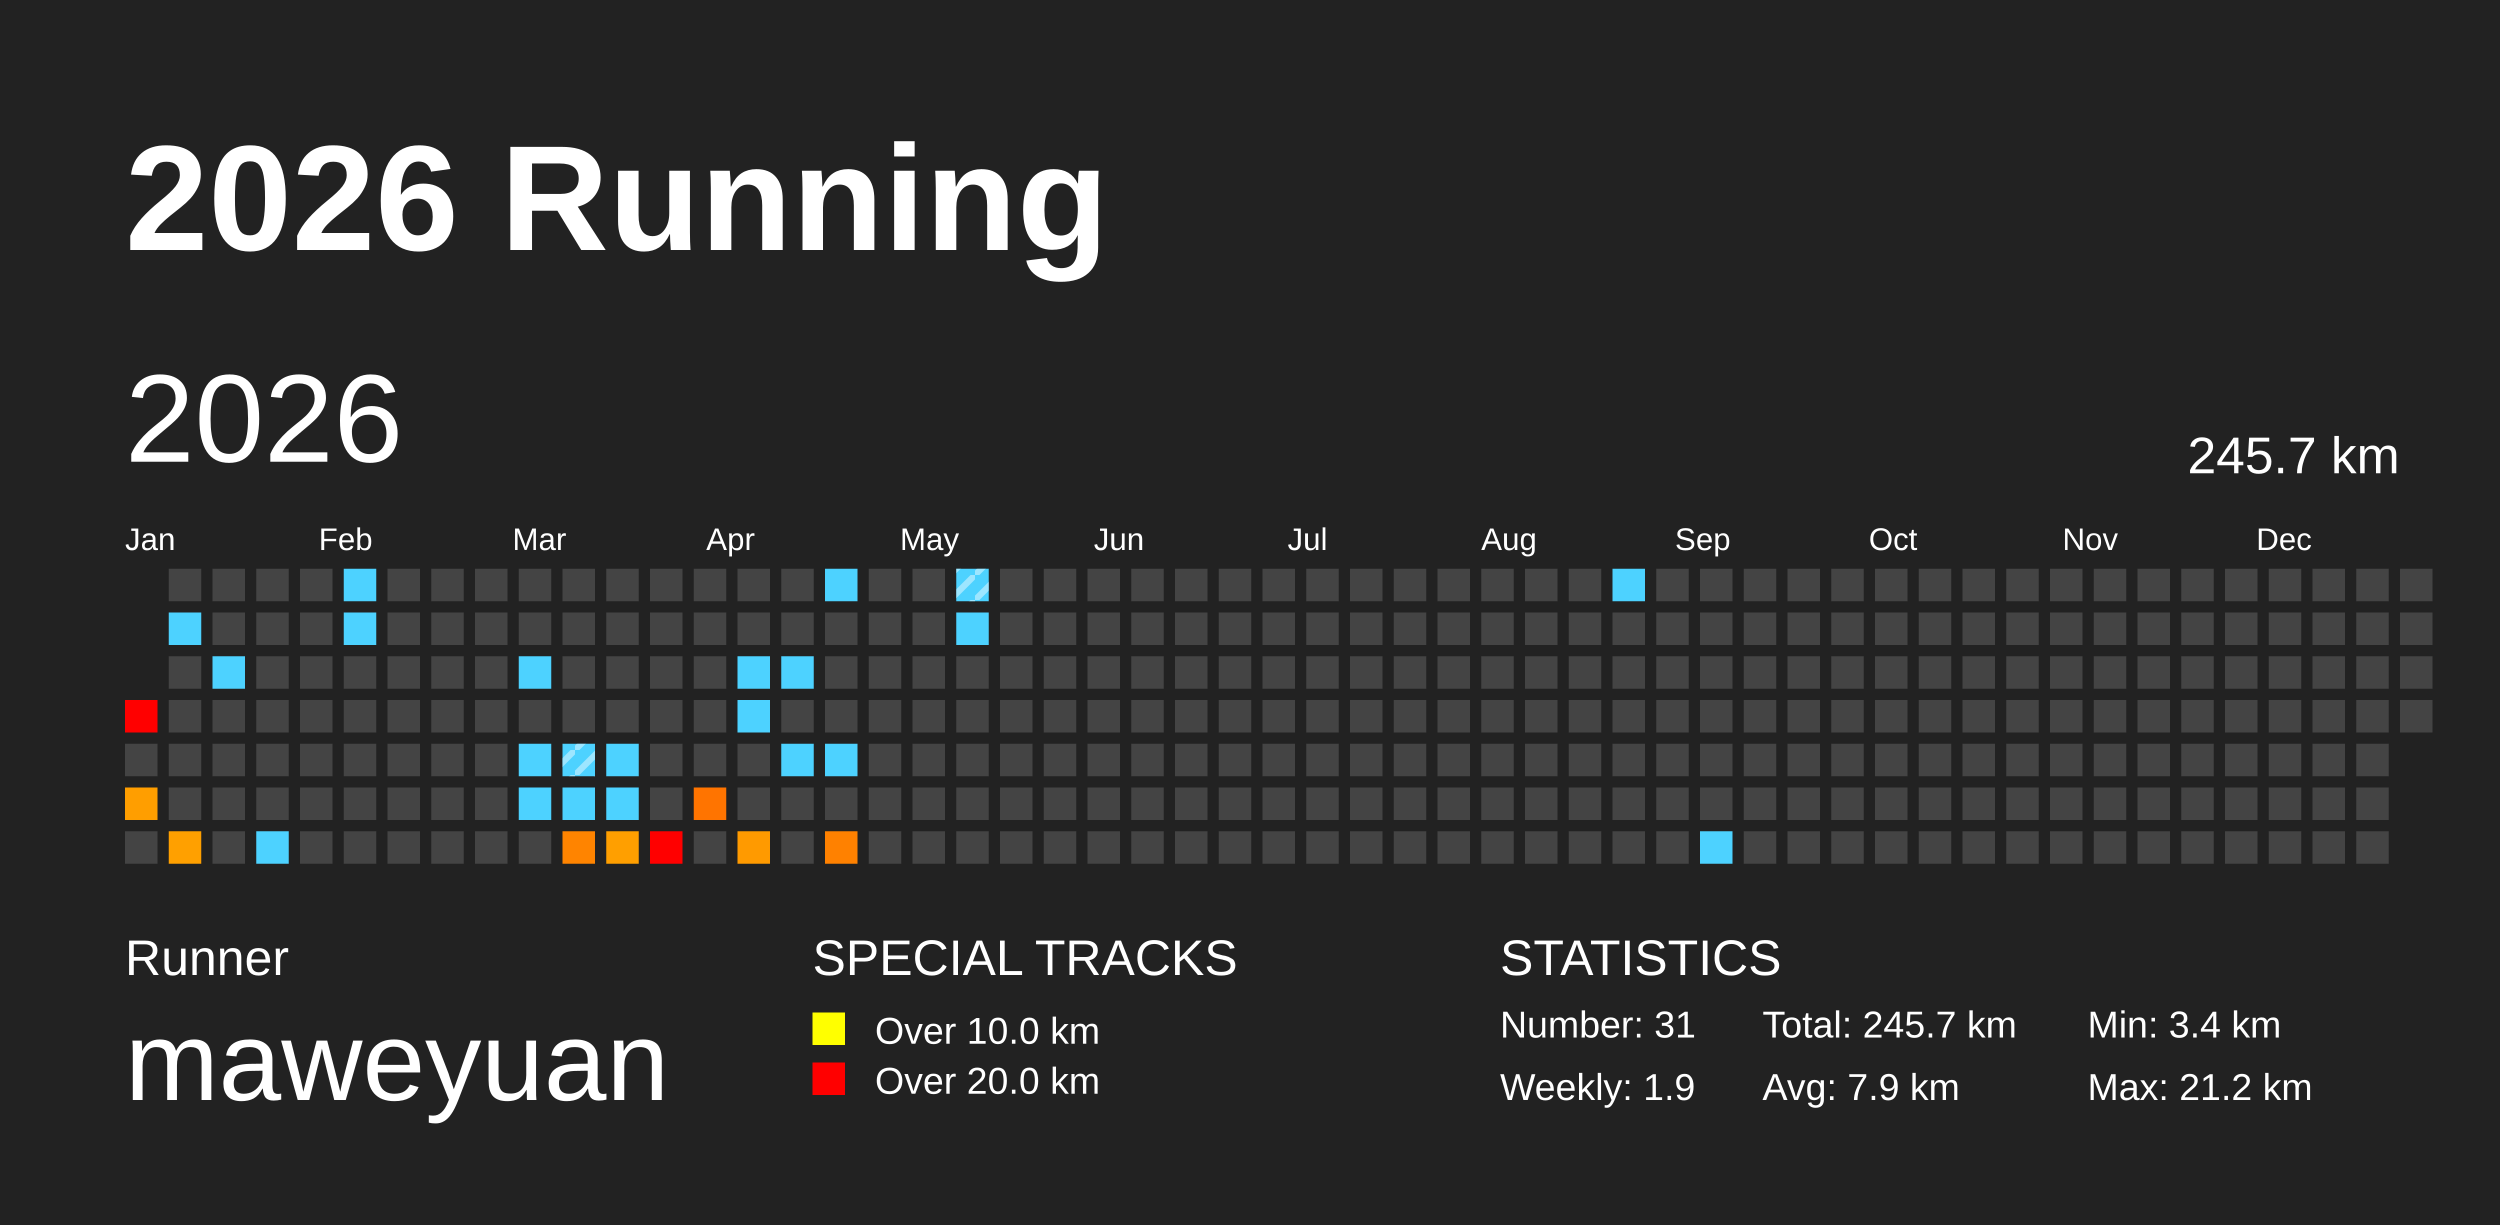
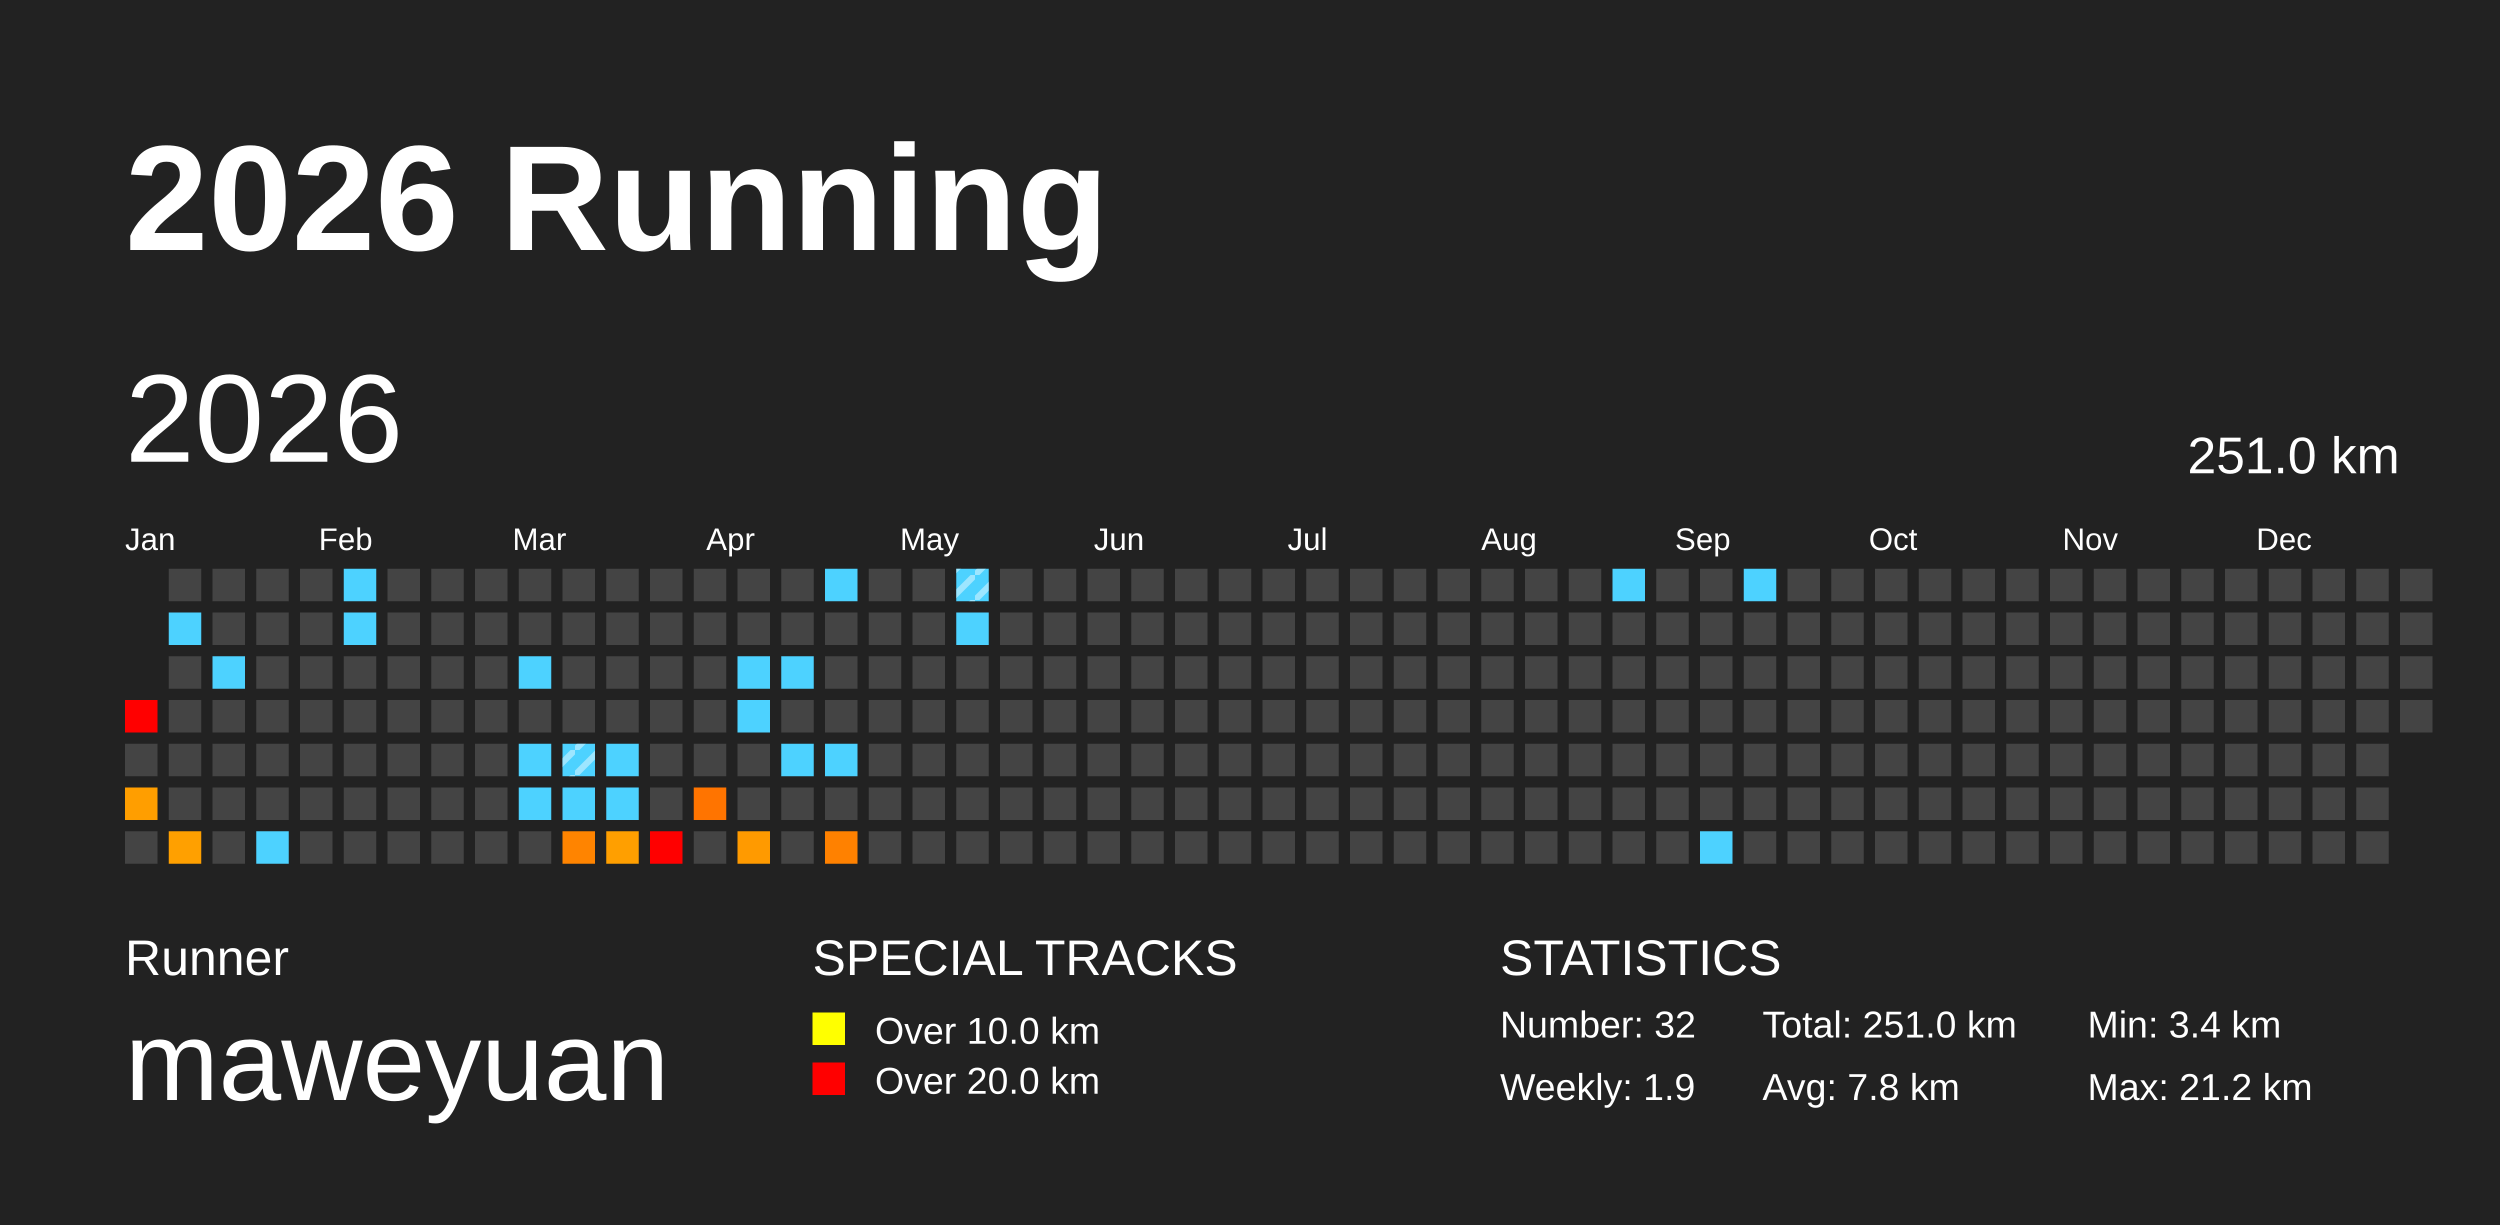
<svg xmlns="http://www.w3.org/2000/svg" baseProfile="full" height="98mm" version="1.1" viewBox="0,0,200,98" width="200mm">
  <defs>
    <pattern height="2" id="indoor-stripe" patternUnits="userSpaceOnUse" width="2">
      <line stroke="white" stroke-opacity="0.45" stroke-width="0.5" x1="0" x2="2" y1="2" y2="0" />
    </pattern>
  </defs>
  <rect fill="#222222" height="98" width="200" x="0" y="0" />
  <text fill="#FFFFFF" style="font-size:12px; font-family:Arial; font-weight:bold;" x="10" y="20">2026 Running</text>
  <text fill="#FFFFFF" style="font-size:4px; font-family:Arial" x="10" y="78">Runner</text>
  <text fill="#FFFFFF" style="font-size:9px; font-family:Arial" x="10" y="88">maweyuan</text>
  <text fill="#FFFFFF" style="font-size:4px; font-family:Arial" x="65" y="78">SPECIAL TRACKS</text>
  <rect fill="yellow" height="2.6" width="2.6" x="65" y="81" />
  <text fill="#FFFFFF" style="font-size:3px; font-family:Arial" x="70" y="83.5">Over 10.0 km</text>
  <rect fill="red" height="2.6" width="2.6" x="65" y="85" />
  <text fill="#FFFFFF" style="font-size:3px; font-family:Arial" x="70" y="87.5">Over 20.0 km</text>
  <text fill="#FFFFFF" style="font-size:4px; font-family:Arial" x="120" y="78">STATISTICS</text>
-   <text fill="#FFFFFF" style="font-size:3px; font-family:Arial" x="120" y="83">Number: 31</text>
+   <text fill="#FFFFFF" style="font-size:3px; font-family:Arial" x="120" y="83">Number: 32</text>
  <text fill="#FFFFFF" style="font-size:3px; font-family:Arial" x="120" y="88">Weekly: 1.9</text>
-   <text fill="#FFFFFF" style="font-size:3px; font-family:Arial" x="141" y="83">Total: 245.7 km</text>
-   <text fill="#FFFFFF" style="font-size:3px; font-family:Arial" x="141" y="88">Avg: 7.9 km</text>
+   <text fill="#FFFFFF" style="font-size:3px; font-family:Arial" x="141" y="83">Total: 251.0 km</text>
+   <text fill="#FFFFFF" style="font-size:3px; font-family:Arial" x="141" y="88">Avg: 7.8 km</text>
  <text fill="#FFFFFF" style="font-size:3px; font-family:Arial" x="167" y="83">Min: 3.4 km</text>
  <text fill="#FFFFFF" style="font-size:3px; font-family:Arial" x="167" y="88">Max: 21.2 km</text>
  <text dominant-baseline="hanging" fill="#FFFFFF" style="font-size:10.0px; font-family:Arial;" x="10" y="30">2026</text>
-   <text dominant-baseline="hanging" fill="#FFFFFF" style="font-size:4.125px; font-family:Arial;" x="175" y="35">245.7 km</text>
+   <text dominant-baseline="hanging" fill="#FFFFFF" style="font-size:4.125px; font-family:Arial;" x="175" y="35">251.0 km</text>
  <text fill="#FFFFFF" style="font-size:2.5px; font-family:Arial" x="10.0" y="44">Jan</text>
  <text fill="#FFFFFF" style="font-size:2.5px; font-family:Arial" x="25.5" y="44">Feb</text>
  <text fill="#FFFFFF" style="font-size:2.5px; font-family:Arial" x="41.0" y="44">Mar</text>
  <text fill="#FFFFFF" style="font-size:2.5px; font-family:Arial" x="56.5" y="44">Apr</text>
  <text fill="#FFFFFF" style="font-size:2.5px; font-family:Arial" x="72.0" y="44">May</text>
  <text fill="#FFFFFF" style="font-size:2.5px; font-family:Arial" x="87.5" y="44">Jun</text>
  <text fill="#FFFFFF" style="font-size:2.5px; font-family:Arial" x="103.0" y="44">Jul</text>
  <text fill="#FFFFFF" style="font-size:2.5px; font-family:Arial" x="118.5" y="44">Aug</text>
  <text fill="#FFFFFF" style="font-size:2.5px; font-family:Arial" x="134.0" y="44">Sep</text>
  <text fill="#FFFFFF" style="font-size:2.5px; font-family:Arial" x="149.5" y="44">Oct</text>
  <text fill="#FFFFFF" style="font-size:2.5px; font-family:Arial" x="165.0" y="44">Nov</text>
  <text fill="#FFFFFF" style="font-size:2.5px; font-family:Arial" x="180.5" y="44">Dec</text>
  <rect fill="red" height="2.6" width="2.6" x="10.0" y="56.0" />
  <rect fill="#444444" height="2.6" width="2.6" x="10.0" y="59.5" />
  <rect fill="#ff9e00" height="2.6" width="2.6" x="10.0" y="63.0" />
  <rect fill="#444444" height="2.6" width="2.6" x="10.0" y="66.5" />
  <rect fill="#444444" height="2.6" width="2.6" x="13.5" y="45.5" />
  <rect fill="#4dd2ff" height="2.6" width="2.6" x="13.5" y="49.0" />
  <rect fill="#444444" height="2.6" width="2.6" x="13.5" y="52.5" />
  <rect fill="#444444" height="2.6" width="2.6" x="13.5" y="56.0" />
  <rect fill="#444444" height="2.6" width="2.6" x="13.5" y="59.5" />
  <rect fill="#444444" height="2.6" width="2.6" x="13.5" y="63.0" />
  <rect fill="#ffa000" height="2.6" width="2.6" x="13.5" y="66.5" />
  <rect fill="#444444" height="2.6" width="2.6" x="17.0" y="45.5" />
  <rect fill="#444444" height="2.6" width="2.6" x="17.0" y="49.0" />
  <rect fill="#4dd2ff" height="2.6" width="2.6" x="17.0" y="52.5" />
  <rect fill="#444444" height="2.6" width="2.6" x="17.0" y="56.0" />
  <rect fill="#444444" height="2.6" width="2.6" x="17.0" y="59.5" />
  <rect fill="#444444" height="2.6" width="2.6" x="17.0" y="63.0" />
  <rect fill="#444444" height="2.6" width="2.6" x="17.0" y="66.5" />
  <rect fill="#444444" height="2.6" width="2.6" x="20.5" y="45.5" />
  <rect fill="#444444" height="2.6" width="2.6" x="20.5" y="49.0" />
  <rect fill="#444444" height="2.6" width="2.6" x="20.5" y="52.5" />
  <rect fill="#444444" height="2.6" width="2.6" x="20.5" y="56.0" />
  <rect fill="#444444" height="2.6" width="2.6" x="20.5" y="59.5" />
  <rect fill="#444444" height="2.6" width="2.6" x="20.5" y="63.0" />
  <rect fill="#4dd2ff" height="2.6" width="2.6" x="20.5" y="66.5" />
  <rect fill="#444444" height="2.6" width="2.6" x="24.0" y="45.5" />
  <rect fill="#444444" height="2.6" width="2.6" x="24.0" y="49.0" />
  <rect fill="#444444" height="2.6" width="2.6" x="24.0" y="52.5" />
  <rect fill="#444444" height="2.6" width="2.6" x="24.0" y="56.0" />
  <rect fill="#444444" height="2.6" width="2.6" x="24.0" y="59.5" />
  <rect fill="#444444" height="2.6" width="2.6" x="24.0" y="63.0" />
  <rect fill="#444444" height="2.6" width="2.6" x="24.0" y="66.5" />
  <rect fill="#4dd2ff" height="2.6" width="2.6" x="27.5" y="45.5" />
  <rect fill="#4dd2ff" height="2.6" width="2.6" x="27.5" y="49.0" />
  <rect fill="#444444" height="2.6" width="2.6" x="27.5" y="52.5" />
  <rect fill="#444444" height="2.6" width="2.6" x="27.5" y="56.0" />
  <rect fill="#444444" height="2.6" width="2.6" x="27.5" y="59.5" />
  <rect fill="#444444" height="2.6" width="2.6" x="27.5" y="63.0" />
  <rect fill="#444444" height="2.6" width="2.6" x="27.5" y="66.5" />
  <rect fill="#444444" height="2.6" width="2.6" x="31.0" y="45.5" />
  <rect fill="#444444" height="2.6" width="2.6" x="31.0" y="49.0" />
  <rect fill="#444444" height="2.6" width="2.6" x="31.0" y="52.5" />
  <rect fill="#444444" height="2.6" width="2.6" x="31.0" y="56.0" />
  <rect fill="#444444" height="2.6" width="2.6" x="31.0" y="59.5" />
  <rect fill="#444444" height="2.6" width="2.6" x="31.0" y="63.0" />
  <rect fill="#444444" height="2.6" width="2.6" x="31.0" y="66.5" />
  <rect fill="#444444" height="2.6" width="2.6" x="34.5" y="45.5" />
  <rect fill="#444444" height="2.6" width="2.6" x="34.5" y="49.0" />
  <rect fill="#444444" height="2.6" width="2.6" x="34.5" y="52.5" />
  <rect fill="#444444" height="2.6" width="2.6" x="34.5" y="56.0" />
  <rect fill="#444444" height="2.6" width="2.6" x="34.5" y="59.5" />
  <rect fill="#444444" height="2.6" width="2.6" x="34.5" y="63.0" />
  <rect fill="#444444" height="2.6" width="2.6" x="34.5" y="66.5" />
  <rect fill="#444444" height="2.6" width="2.6" x="38.0" y="45.5" />
  <rect fill="#444444" height="2.6" width="2.6" x="38.0" y="49.0" />
  <rect fill="#444444" height="2.6" width="2.6" x="38.0" y="52.5" />
  <rect fill="#444444" height="2.6" width="2.6" x="38.0" y="56.0" />
  <rect fill="#444444" height="2.6" width="2.6" x="38.0" y="59.5" />
  <rect fill="#444444" height="2.6" width="2.6" x="38.0" y="63.0" />
  <rect fill="#444444" height="2.6" width="2.6" x="38.0" y="66.5" />
  <rect fill="#444444" height="2.6" width="2.6" x="41.5" y="45.5" />
  <rect fill="#444444" height="2.6" width="2.6" x="41.5" y="49.0" />
  <rect fill="#4dd2ff" height="2.6" width="2.6" x="41.5" y="52.5" />
  <rect fill="#444444" height="2.6" width="2.6" x="41.5" y="56.0" />
  <rect fill="#4dd2ff" height="2.6" width="2.6" x="41.5" y="59.5" />
  <rect fill="#4dd2ff" height="2.6" width="2.6" x="41.5" y="63.0" />
  <rect fill="#444444" height="2.6" width="2.6" x="41.5" y="66.5" />
  <rect fill="#444444" height="2.6" width="2.6" x="45.0" y="45.5" />
  <rect fill="#444444" height="2.6" width="2.6" x="45.0" y="49.0" />
  <rect fill="#444444" height="2.6" width="2.6" x="45.0" y="52.5" />
  <rect fill="#444444" height="2.6" width="2.6" x="45.0" y="56.0" />
  <rect fill="#4dd2ff" height="2.6" width="2.6" x="45.0" y="59.5" />
  <rect fill="url(#indoor-stripe)" height="2.6" style="pointer-events: none;" width="2.6" x="45.0" y="59.5" />
  <rect fill="#4dd2ff" height="2.6" width="2.6" x="45.0" y="63.0" />
  <rect fill="#ff8400" height="2.6" width="2.6" x="45.0" y="66.5" />
  <rect fill="#444444" height="2.6" width="2.6" x="48.5" y="45.5" />
  <rect fill="#444444" height="2.6" width="2.6" x="48.5" y="49.0" />
  <rect fill="#444444" height="2.6" width="2.6" x="48.5" y="52.5" />
  <rect fill="#444444" height="2.6" width="2.6" x="48.5" y="56.0" />
  <rect fill="#4dd2ff" height="2.6" width="2.6" x="48.5" y="59.5" />
  <rect fill="#4dd2ff" height="2.6" width="2.6" x="48.5" y="63.0" />
  <rect fill="#ff9f00" height="2.6" width="2.6" x="48.5" y="66.5" />
  <rect fill="#444444" height="2.6" width="2.6" x="52.0" y="45.5" />
  <rect fill="#444444" height="2.6" width="2.6" x="52.0" y="49.0" />
  <rect fill="#444444" height="2.6" width="2.6" x="52.0" y="52.5" />
  <rect fill="#444444" height="2.6" width="2.6" x="52.0" y="56.0" />
  <rect fill="#444444" height="2.6" width="2.6" x="52.0" y="59.5" />
  <rect fill="#444444" height="2.6" width="2.6" x="52.0" y="63.0" />
  <rect fill="red" height="2.6" width="2.6" x="52.0" y="66.5" />
  <rect fill="#444444" height="2.6" width="2.6" x="55.5" y="45.5" />
  <rect fill="#444444" height="2.6" width="2.6" x="55.5" y="49.0" />
  <rect fill="#444444" height="2.6" width="2.6" x="55.5" y="52.5" />
  <rect fill="#444444" height="2.6" width="2.6" x="55.5" y="56.0" />
  <rect fill="#444444" height="2.6" width="2.6" x="55.5" y="59.5" />
  <rect fill="#ff7400" height="2.6" width="2.6" x="55.5" y="63.0" />
  <rect fill="#444444" height="2.6" width="2.6" x="55.5" y="66.5" />
  <rect fill="#444444" height="2.6" width="2.6" x="59.0" y="45.5" />
  <rect fill="#444444" height="2.6" width="2.6" x="59.0" y="49.0" />
  <rect fill="#4dd2ff" height="2.6" width="2.6" x="59.0" y="52.5" />
  <rect fill="#4dd2ff" height="2.6" width="2.6" x="59.0" y="56.0" />
  <rect fill="#444444" height="2.6" width="2.6" x="59.0" y="59.5" />
  <rect fill="#444444" height="2.6" width="2.6" x="59.0" y="63.0" />
  <rect fill="#ff9a00" height="2.6" width="2.6" x="59.0" y="66.5" />
  <rect fill="#444444" height="2.6" width="2.6" x="62.5" y="45.5" />
  <rect fill="#444444" height="2.6" width="2.6" x="62.5" y="49.0" />
  <rect fill="#4dd2ff" height="2.6" width="2.6" x="62.5" y="52.5" />
  <rect fill="#444444" height="2.6" width="2.6" x="62.5" y="56.0" />
  <rect fill="#4dd2ff" height="2.6" width="2.6" x="62.5" y="59.5" />
  <rect fill="#444444" height="2.6" width="2.6" x="62.5" y="63.0" />
  <rect fill="#444444" height="2.6" width="2.6" x="62.5" y="66.5" />
  <rect fill="#4dd2ff" height="2.6" width="2.6" x="66.0" y="45.5" />
  <rect fill="#444444" height="2.6" width="2.6" x="66.0" y="49.0" />
  <rect fill="#444444" height="2.6" width="2.6" x="66.0" y="52.5" />
  <rect fill="#444444" height="2.6" width="2.6" x="66.0" y="56.0" />
  <rect fill="#4dd2ff" height="2.6" width="2.6" x="66.0" y="59.5" />
  <rect fill="#444444" height="2.6" width="2.6" x="66.0" y="63.0" />
  <rect fill="#ff8100" height="2.6" width="2.6" x="66.0" y="66.5" />
  <rect fill="#444444" height="2.6" width="2.6" x="69.5" y="45.5" />
  <rect fill="#444444" height="2.6" width="2.6" x="69.5" y="49.0" />
  <rect fill="#444444" height="2.6" width="2.6" x="69.5" y="52.5" />
  <rect fill="#444444" height="2.6" width="2.6" x="69.5" y="56.0" />
  <rect fill="#444444" height="2.6" width="2.6" x="69.5" y="59.5" />
  <rect fill="#444444" height="2.6" width="2.6" x="69.5" y="63.0" />
  <rect fill="#444444" height="2.6" width="2.6" x="69.5" y="66.5" />
  <rect fill="#444444" height="2.6" width="2.6" x="73.0" y="45.5" />
  <rect fill="#444444" height="2.6" width="2.6" x="73.0" y="49.0" />
  <rect fill="#444444" height="2.6" width="2.6" x="73.0" y="52.5" />
  <rect fill="#444444" height="2.6" width="2.6" x="73.0" y="56.0" />
  <rect fill="#444444" height="2.6" width="2.6" x="73.0" y="59.5" />
  <rect fill="#444444" height="2.6" width="2.6" x="73.0" y="63.0" />
  <rect fill="#444444" height="2.6" width="2.6" x="73.0" y="66.5" />
  <rect fill="#4dd2ff" height="2.6" width="2.6" x="76.5" y="45.5" />
  <rect fill="url(#indoor-stripe)" height="2.6" style="pointer-events: none;" width="2.6" x="76.5" y="45.5" />
  <rect fill="#4dd2ff" height="2.6" width="2.6" x="76.5" y="49.0" />
  <rect fill="#444444" height="2.6" width="2.6" x="76.5" y="52.5" />
  <rect fill="#444444" height="2.6" width="2.6" x="76.5" y="56.0" />
  <rect fill="#444444" height="2.6" width="2.6" x="76.5" y="59.5" />
  <rect fill="#444444" height="2.6" width="2.6" x="76.5" y="63.0" />
  <rect fill="#444444" height="2.6" width="2.6" x="76.5" y="66.5" />
  <rect fill="#444444" height="2.6" width="2.6" x="80.0" y="45.5" />
  <rect fill="#444444" height="2.6" width="2.6" x="80.0" y="49.0" />
  <rect fill="#444444" height="2.6" width="2.6" x="80.0" y="52.5" />
  <rect fill="#444444" height="2.6" width="2.6" x="80.0" y="56.0" />
  <rect fill="#444444" height="2.6" width="2.6" x="80.0" y="59.5" />
  <rect fill="#444444" height="2.6" width="2.6" x="80.0" y="63.0" />
  <rect fill="#444444" height="2.6" width="2.6" x="80.0" y="66.5" />
  <rect fill="#444444" height="2.6" width="2.6" x="83.5" y="45.5" />
  <rect fill="#444444" height="2.6" width="2.6" x="83.5" y="49.0" />
  <rect fill="#444444" height="2.6" width="2.6" x="83.5" y="52.5" />
  <rect fill="#444444" height="2.6" width="2.6" x="83.5" y="56.0" />
  <rect fill="#444444" height="2.6" width="2.6" x="83.5" y="59.5" />
  <rect fill="#444444" height="2.6" width="2.6" x="83.5" y="63.0" />
  <rect fill="#444444" height="2.6" width="2.6" x="83.5" y="66.5" />
  <rect fill="#444444" height="2.6" width="2.6" x="87.0" y="45.5" />
  <rect fill="#444444" height="2.6" width="2.6" x="87.0" y="49.0" />
  <rect fill="#444444" height="2.6" width="2.6" x="87.0" y="52.5" />
  <rect fill="#444444" height="2.6" width="2.6" x="87.0" y="56.0" />
  <rect fill="#444444" height="2.6" width="2.6" x="87.0" y="59.5" />
  <rect fill="#444444" height="2.6" width="2.6" x="87.0" y="63.0" />
  <rect fill="#444444" height="2.6" width="2.6" x="87.0" y="66.5" />
  <rect fill="#444444" height="2.6" width="2.6" x="90.5" y="45.5" />
  <rect fill="#444444" height="2.6" width="2.6" x="90.5" y="49.0" />
  <rect fill="#444444" height="2.6" width="2.6" x="90.5" y="52.5" />
  <rect fill="#444444" height="2.6" width="2.6" x="90.5" y="56.0" />
  <rect fill="#444444" height="2.6" width="2.6" x="90.5" y="59.5" />
  <rect fill="#444444" height="2.6" width="2.6" x="90.5" y="63.0" />
  <rect fill="#444444" height="2.6" width="2.6" x="90.5" y="66.5" />
  <rect fill="#444444" height="2.6" width="2.6" x="94.0" y="45.5" />
  <rect fill="#444444" height="2.6" width="2.6" x="94.0" y="49.0" />
  <rect fill="#444444" height="2.6" width="2.6" x="94.0" y="52.5" />
  <rect fill="#444444" height="2.6" width="2.6" x="94.0" y="56.0" />
  <rect fill="#444444" height="2.6" width="2.6" x="94.0" y="59.5" />
  <rect fill="#444444" height="2.6" width="2.6" x="94.0" y="63.0" />
  <rect fill="#444444" height="2.6" width="2.6" x="94.0" y="66.5" />
  <rect fill="#444444" height="2.6" width="2.6" x="97.5" y="45.5" />
  <rect fill="#444444" height="2.6" width="2.6" x="97.5" y="49.0" />
  <rect fill="#444444" height="2.6" width="2.6" x="97.5" y="52.5" />
  <rect fill="#444444" height="2.6" width="2.6" x="97.5" y="56.0" />
  <rect fill="#444444" height="2.6" width="2.6" x="97.5" y="59.5" />
  <rect fill="#444444" height="2.6" width="2.6" x="97.5" y="63.0" />
  <rect fill="#444444" height="2.6" width="2.6" x="97.5" y="66.5" />
  <rect fill="#444444" height="2.6" width="2.6" x="101.0" y="45.5" />
  <rect fill="#444444" height="2.6" width="2.6" x="101.0" y="49.0" />
  <rect fill="#444444" height="2.6" width="2.6" x="101.0" y="52.5" />
  <rect fill="#444444" height="2.6" width="2.6" x="101.0" y="56.0" />
  <rect fill="#444444" height="2.6" width="2.6" x="101.0" y="59.5" />
  <rect fill="#444444" height="2.6" width="2.6" x="101.0" y="63.0" />
  <rect fill="#444444" height="2.6" width="2.6" x="101.0" y="66.5" />
  <rect fill="#444444" height="2.6" width="2.6" x="104.5" y="45.5" />
  <rect fill="#444444" height="2.6" width="2.6" x="104.5" y="49.0" />
  <rect fill="#444444" height="2.6" width="2.6" x="104.5" y="52.5" />
  <rect fill="#444444" height="2.6" width="2.6" x="104.5" y="56.0" />
  <rect fill="#444444" height="2.6" width="2.6" x="104.5" y="59.5" />
  <rect fill="#444444" height="2.6" width="2.6" x="104.5" y="63.0" />
  <rect fill="#444444" height="2.6" width="2.6" x="104.5" y="66.5" />
  <rect fill="#444444" height="2.6" width="2.6" x="108.0" y="45.5" />
  <rect fill="#444444" height="2.6" width="2.6" x="108.0" y="49.0" />
  <rect fill="#444444" height="2.6" width="2.6" x="108.0" y="52.5" />
  <rect fill="#444444" height="2.6" width="2.6" x="108.0" y="56.0" />
  <rect fill="#444444" height="2.6" width="2.6" x="108.0" y="59.5" />
  <rect fill="#444444" height="2.6" width="2.6" x="108.0" y="63.0" />
  <rect fill="#444444" height="2.6" width="2.6" x="108.0" y="66.5" />
  <rect fill="#444444" height="2.6" width="2.6" x="111.5" y="45.5" />
  <rect fill="#444444" height="2.6" width="2.6" x="111.5" y="49.0" />
  <rect fill="#444444" height="2.6" width="2.6" x="111.5" y="52.5" />
  <rect fill="#444444" height="2.6" width="2.6" x="111.5" y="56.0" />
  <rect fill="#444444" height="2.6" width="2.6" x="111.5" y="59.5" />
  <rect fill="#444444" height="2.6" width="2.6" x="111.5" y="63.0" />
  <rect fill="#444444" height="2.6" width="2.6" x="111.5" y="66.5" />
  <rect fill="#444444" height="2.6" width="2.6" x="115.0" y="45.5" />
  <rect fill="#444444" height="2.6" width="2.6" x="115.0" y="49.0" />
  <rect fill="#444444" height="2.6" width="2.6" x="115.0" y="52.5" />
  <rect fill="#444444" height="2.6" width="2.6" x="115.0" y="56.0" />
  <rect fill="#444444" height="2.6" width="2.6" x="115.0" y="59.5" />
  <rect fill="#444444" height="2.6" width="2.6" x="115.0" y="63.0" />
  <rect fill="#444444" height="2.6" width="2.6" x="115.0" y="66.5" />
  <rect fill="#444444" height="2.6" width="2.6" x="118.5" y="45.5" />
  <rect fill="#444444" height="2.6" width="2.6" x="118.5" y="49.0" />
  <rect fill="#444444" height="2.6" width="2.6" x="118.5" y="52.5" />
  <rect fill="#444444" height="2.6" width="2.6" x="118.5" y="56.0" />
  <rect fill="#444444" height="2.6" width="2.6" x="118.5" y="59.5" />
  <rect fill="#444444" height="2.6" width="2.6" x="118.5" y="63.0" />
  <rect fill="#444444" height="2.6" width="2.6" x="118.5" y="66.5" />
  <rect fill="#444444" height="2.6" width="2.6" x="122.0" y="45.5" />
  <rect fill="#444444" height="2.6" width="2.6" x="122.0" y="49.0" />
  <rect fill="#444444" height="2.6" width="2.6" x="122.0" y="52.5" />
  <rect fill="#444444" height="2.6" width="2.6" x="122.0" y="56.0" />
  <rect fill="#444444" height="2.6" width="2.6" x="122.0" y="59.5" />
  <rect fill="#444444" height="2.6" width="2.6" x="122.0" y="63.0" />
  <rect fill="#444444" height="2.6" width="2.6" x="122.0" y="66.5" />
  <rect fill="#444444" height="2.6" width="2.6" x="125.5" y="45.5" />
  <rect fill="#444444" height="2.6" width="2.6" x="125.5" y="49.0" />
  <rect fill="#444444" height="2.6" width="2.6" x="125.5" y="52.5" />
  <rect fill="#444444" height="2.6" width="2.6" x="125.5" y="56.0" />
  <rect fill="#444444" height="2.6" width="2.6" x="125.5" y="59.5" />
  <rect fill="#444444" height="2.6" width="2.6" x="125.5" y="63.0" />
  <rect fill="#444444" height="2.6" width="2.6" x="125.5" y="66.5" />
  <rect fill="#4dd2ff" height="2.6" width="2.6" x="129.0" y="45.5" />
  <rect fill="#444444" height="2.6" width="2.6" x="129.0" y="49.0" />
  <rect fill="#444444" height="2.6" width="2.6" x="129.0" y="52.5" />
  <rect fill="#444444" height="2.6" width="2.6" x="129.0" y="56.0" />
  <rect fill="#444444" height="2.6" width="2.6" x="129.0" y="59.5" />
  <rect fill="#444444" height="2.6" width="2.6" x="129.0" y="63.0" />
  <rect fill="#444444" height="2.6" width="2.6" x="129.0" y="66.5" />
  <rect fill="#444444" height="2.6" width="2.6" x="132.5" y="45.5" />
  <rect fill="#444444" height="2.6" width="2.6" x="132.5" y="49.0" />
  <rect fill="#444444" height="2.6" width="2.6" x="132.5" y="52.5" />
  <rect fill="#444444" height="2.6" width="2.6" x="132.5" y="56.0" />
  <rect fill="#444444" height="2.6" width="2.6" x="132.5" y="59.5" />
  <rect fill="#444444" height="2.6" width="2.6" x="132.5" y="63.0" />
  <rect fill="#444444" height="2.6" width="2.6" x="132.5" y="66.5" />
  <rect fill="#444444" height="2.6" width="2.6" x="136.0" y="45.5" />
  <rect fill="#444444" height="2.6" width="2.6" x="136.0" y="49.0" />
  <rect fill="#444444" height="2.6" width="2.6" x="136.0" y="52.5" />
  <rect fill="#444444" height="2.6" width="2.6" x="136.0" y="56.0" />
  <rect fill="#444444" height="2.6" width="2.6" x="136.0" y="59.5" />
  <rect fill="#444444" height="2.6" width="2.6" x="136.0" y="63.0" />
  <rect fill="#4dd2ff" height="2.6" width="2.6" x="136.0" y="66.5" />
-   <rect fill="#444444" height="2.6" width="2.6" x="139.5" y="45.5" />
+   <rect fill="#4dd2ff" height="2.6" width="2.6" x="139.5" y="45.5" />
  <rect fill="#444444" height="2.6" width="2.6" x="139.5" y="49.0" />
  <rect fill="#444444" height="2.6" width="2.6" x="139.5" y="52.5" />
  <rect fill="#444444" height="2.6" width="2.6" x="139.5" y="56.0" />
  <rect fill="#444444" height="2.6" width="2.6" x="139.5" y="59.5" />
  <rect fill="#444444" height="2.6" width="2.6" x="139.5" y="63.0" />
  <rect fill="#444444" height="2.6" width="2.6" x="139.5" y="66.5" />
  <rect fill="#444444" height="2.6" width="2.6" x="143.0" y="45.5" />
  <rect fill="#444444" height="2.6" width="2.6" x="143.0" y="49.0" />
  <rect fill="#444444" height="2.6" width="2.6" x="143.0" y="52.5" />
  <rect fill="#444444" height="2.6" width="2.6" x="143.0" y="56.0" />
  <rect fill="#444444" height="2.6" width="2.6" x="143.0" y="59.5" />
  <rect fill="#444444" height="2.6" width="2.6" x="143.0" y="63.0" />
  <rect fill="#444444" height="2.6" width="2.6" x="143.0" y="66.5" />
  <rect fill="#444444" height="2.6" width="2.6" x="146.5" y="45.5" />
  <rect fill="#444444" height="2.6" width="2.6" x="146.5" y="49.0" />
  <rect fill="#444444" height="2.6" width="2.6" x="146.5" y="52.5" />
  <rect fill="#444444" height="2.6" width="2.6" x="146.5" y="56.0" />
  <rect fill="#444444" height="2.6" width="2.6" x="146.5" y="59.5" />
  <rect fill="#444444" height="2.6" width="2.6" x="146.5" y="63.0" />
  <rect fill="#444444" height="2.6" width="2.6" x="146.5" y="66.5" />
  <rect fill="#444444" height="2.6" width="2.6" x="150.0" y="45.5" />
  <rect fill="#444444" height="2.6" width="2.6" x="150.0" y="49.0" />
  <rect fill="#444444" height="2.6" width="2.6" x="150.0" y="52.5" />
  <rect fill="#444444" height="2.6" width="2.6" x="150.0" y="56.0" />
  <rect fill="#444444" height="2.6" width="2.6" x="150.0" y="59.5" />
  <rect fill="#444444" height="2.6" width="2.6" x="150.0" y="63.0" />
  <rect fill="#444444" height="2.6" width="2.6" x="150.0" y="66.5" />
  <rect fill="#444444" height="2.6" width="2.6" x="153.5" y="45.5" />
  <rect fill="#444444" height="2.6" width="2.6" x="153.5" y="49.0" />
  <rect fill="#444444" height="2.6" width="2.6" x="153.5" y="52.5" />
  <rect fill="#444444" height="2.6" width="2.6" x="153.5" y="56.0" />
  <rect fill="#444444" height="2.6" width="2.6" x="153.5" y="59.5" />
  <rect fill="#444444" height="2.6" width="2.6" x="153.5" y="63.0" />
  <rect fill="#444444" height="2.6" width="2.6" x="153.5" y="66.5" />
  <rect fill="#444444" height="2.6" width="2.6" x="157.0" y="45.5" />
  <rect fill="#444444" height="2.6" width="2.6" x="157.0" y="49.0" />
  <rect fill="#444444" height="2.6" width="2.6" x="157.0" y="52.5" />
  <rect fill="#444444" height="2.6" width="2.6" x="157.0" y="56.0" />
  <rect fill="#444444" height="2.6" width="2.6" x="157.0" y="59.5" />
  <rect fill="#444444" height="2.6" width="2.6" x="157.0" y="63.0" />
  <rect fill="#444444" height="2.6" width="2.6" x="157.0" y="66.5" />
  <rect fill="#444444" height="2.6" width="2.6" x="160.5" y="45.5" />
  <rect fill="#444444" height="2.6" width="2.6" x="160.5" y="49.0" />
  <rect fill="#444444" height="2.6" width="2.6" x="160.5" y="52.5" />
  <rect fill="#444444" height="2.6" width="2.6" x="160.5" y="56.0" />
  <rect fill="#444444" height="2.6" width="2.6" x="160.5" y="59.5" />
  <rect fill="#444444" height="2.6" width="2.6" x="160.5" y="63.0" />
  <rect fill="#444444" height="2.6" width="2.6" x="160.5" y="66.5" />
  <rect fill="#444444" height="2.6" width="2.6" x="164.0" y="45.5" />
  <rect fill="#444444" height="2.6" width="2.6" x="164.0" y="49.0" />
  <rect fill="#444444" height="2.6" width="2.6" x="164.0" y="52.5" />
  <rect fill="#444444" height="2.6" width="2.6" x="164.0" y="56.0" />
  <rect fill="#444444" height="2.6" width="2.6" x="164.0" y="59.5" />
  <rect fill="#444444" height="2.6" width="2.6" x="164.0" y="63.0" />
  <rect fill="#444444" height="2.6" width="2.6" x="164.0" y="66.5" />
  <rect fill="#444444" height="2.6" width="2.6" x="167.5" y="45.5" />
  <rect fill="#444444" height="2.6" width="2.6" x="167.5" y="49.0" />
  <rect fill="#444444" height="2.6" width="2.6" x="167.5" y="52.5" />
  <rect fill="#444444" height="2.6" width="2.6" x="167.5" y="56.0" />
  <rect fill="#444444" height="2.6" width="2.6" x="167.5" y="59.5" />
  <rect fill="#444444" height="2.6" width="2.6" x="167.5" y="63.0" />
  <rect fill="#444444" height="2.6" width="2.6" x="167.5" y="66.5" />
  <rect fill="#444444" height="2.6" width="2.6" x="171.0" y="45.5" />
  <rect fill="#444444" height="2.6" width="2.6" x="171.0" y="49.0" />
  <rect fill="#444444" height="2.6" width="2.6" x="171.0" y="52.5" />
  <rect fill="#444444" height="2.6" width="2.6" x="171.0" y="56.0" />
  <rect fill="#444444" height="2.6" width="2.6" x="171.0" y="59.5" />
  <rect fill="#444444" height="2.6" width="2.6" x="171.0" y="63.0" />
  <rect fill="#444444" height="2.6" width="2.6" x="171.0" y="66.5" />
  <rect fill="#444444" height="2.6" width="2.6" x="174.5" y="45.5" />
  <rect fill="#444444" height="2.6" width="2.6" x="174.5" y="49.0" />
  <rect fill="#444444" height="2.6" width="2.6" x="174.5" y="52.5" />
  <rect fill="#444444" height="2.6" width="2.6" x="174.5" y="56.0" />
  <rect fill="#444444" height="2.6" width="2.6" x="174.5" y="59.5" />
  <rect fill="#444444" height="2.6" width="2.6" x="174.5" y="63.0" />
  <rect fill="#444444" height="2.6" width="2.6" x="174.5" y="66.5" />
  <rect fill="#444444" height="2.6" width="2.6" x="178.0" y="45.5" />
  <rect fill="#444444" height="2.6" width="2.6" x="178.0" y="49.0" />
  <rect fill="#444444" height="2.6" width="2.6" x="178.0" y="52.5" />
  <rect fill="#444444" height="2.6" width="2.6" x="178.0" y="56.0" />
  <rect fill="#444444" height="2.6" width="2.6" x="178.0" y="59.5" />
  <rect fill="#444444" height="2.6" width="2.6" x="178.0" y="63.0" />
  <rect fill="#444444" height="2.6" width="2.6" x="178.0" y="66.5" />
  <rect fill="#444444" height="2.6" width="2.6" x="181.5" y="45.5" />
  <rect fill="#444444" height="2.6" width="2.6" x="181.5" y="49.0" />
  <rect fill="#444444" height="2.6" width="2.6" x="181.5" y="52.5" />
  <rect fill="#444444" height="2.6" width="2.6" x="181.5" y="56.0" />
  <rect fill="#444444" height="2.6" width="2.6" x="181.5" y="59.5" />
  <rect fill="#444444" height="2.6" width="2.6" x="181.5" y="63.0" />
  <rect fill="#444444" height="2.6" width="2.6" x="181.5" y="66.5" />
  <rect fill="#444444" height="2.6" width="2.6" x="185.0" y="45.5" />
  <rect fill="#444444" height="2.6" width="2.6" x="185.0" y="49.0" />
  <rect fill="#444444" height="2.6" width="2.6" x="185.0" y="52.5" />
  <rect fill="#444444" height="2.6" width="2.6" x="185.0" y="56.0" />
  <rect fill="#444444" height="2.6" width="2.6" x="185.0" y="59.5" />
  <rect fill="#444444" height="2.6" width="2.6" x="185.0" y="63.0" />
  <rect fill="#444444" height="2.6" width="2.6" x="185.0" y="66.5" />
  <rect fill="#444444" height="2.6" width="2.6" x="188.5" y="45.5" />
  <rect fill="#444444" height="2.6" width="2.6" x="188.5" y="49.0" />
  <rect fill="#444444" height="2.6" width="2.6" x="188.5" y="52.5" />
  <rect fill="#444444" height="2.6" width="2.6" x="188.5" y="56.0" />
  <rect fill="#444444" height="2.6" width="2.6" x="188.5" y="59.5" />
  <rect fill="#444444" height="2.6" width="2.6" x="188.5" y="63.0" />
  <rect fill="#444444" height="2.6" width="2.6" x="188.5" y="66.5" />
  <rect fill="#444444" height="2.6" width="2.6" x="192.0" y="45.5" />
  <rect fill="#444444" height="2.6" width="2.6" x="192.0" y="49.0" />
  <rect fill="#444444" height="2.6" width="2.6" x="192.0" y="52.5" />
  <rect fill="#444444" height="2.6" width="2.6" x="192.0" y="56.0" />
</svg>
